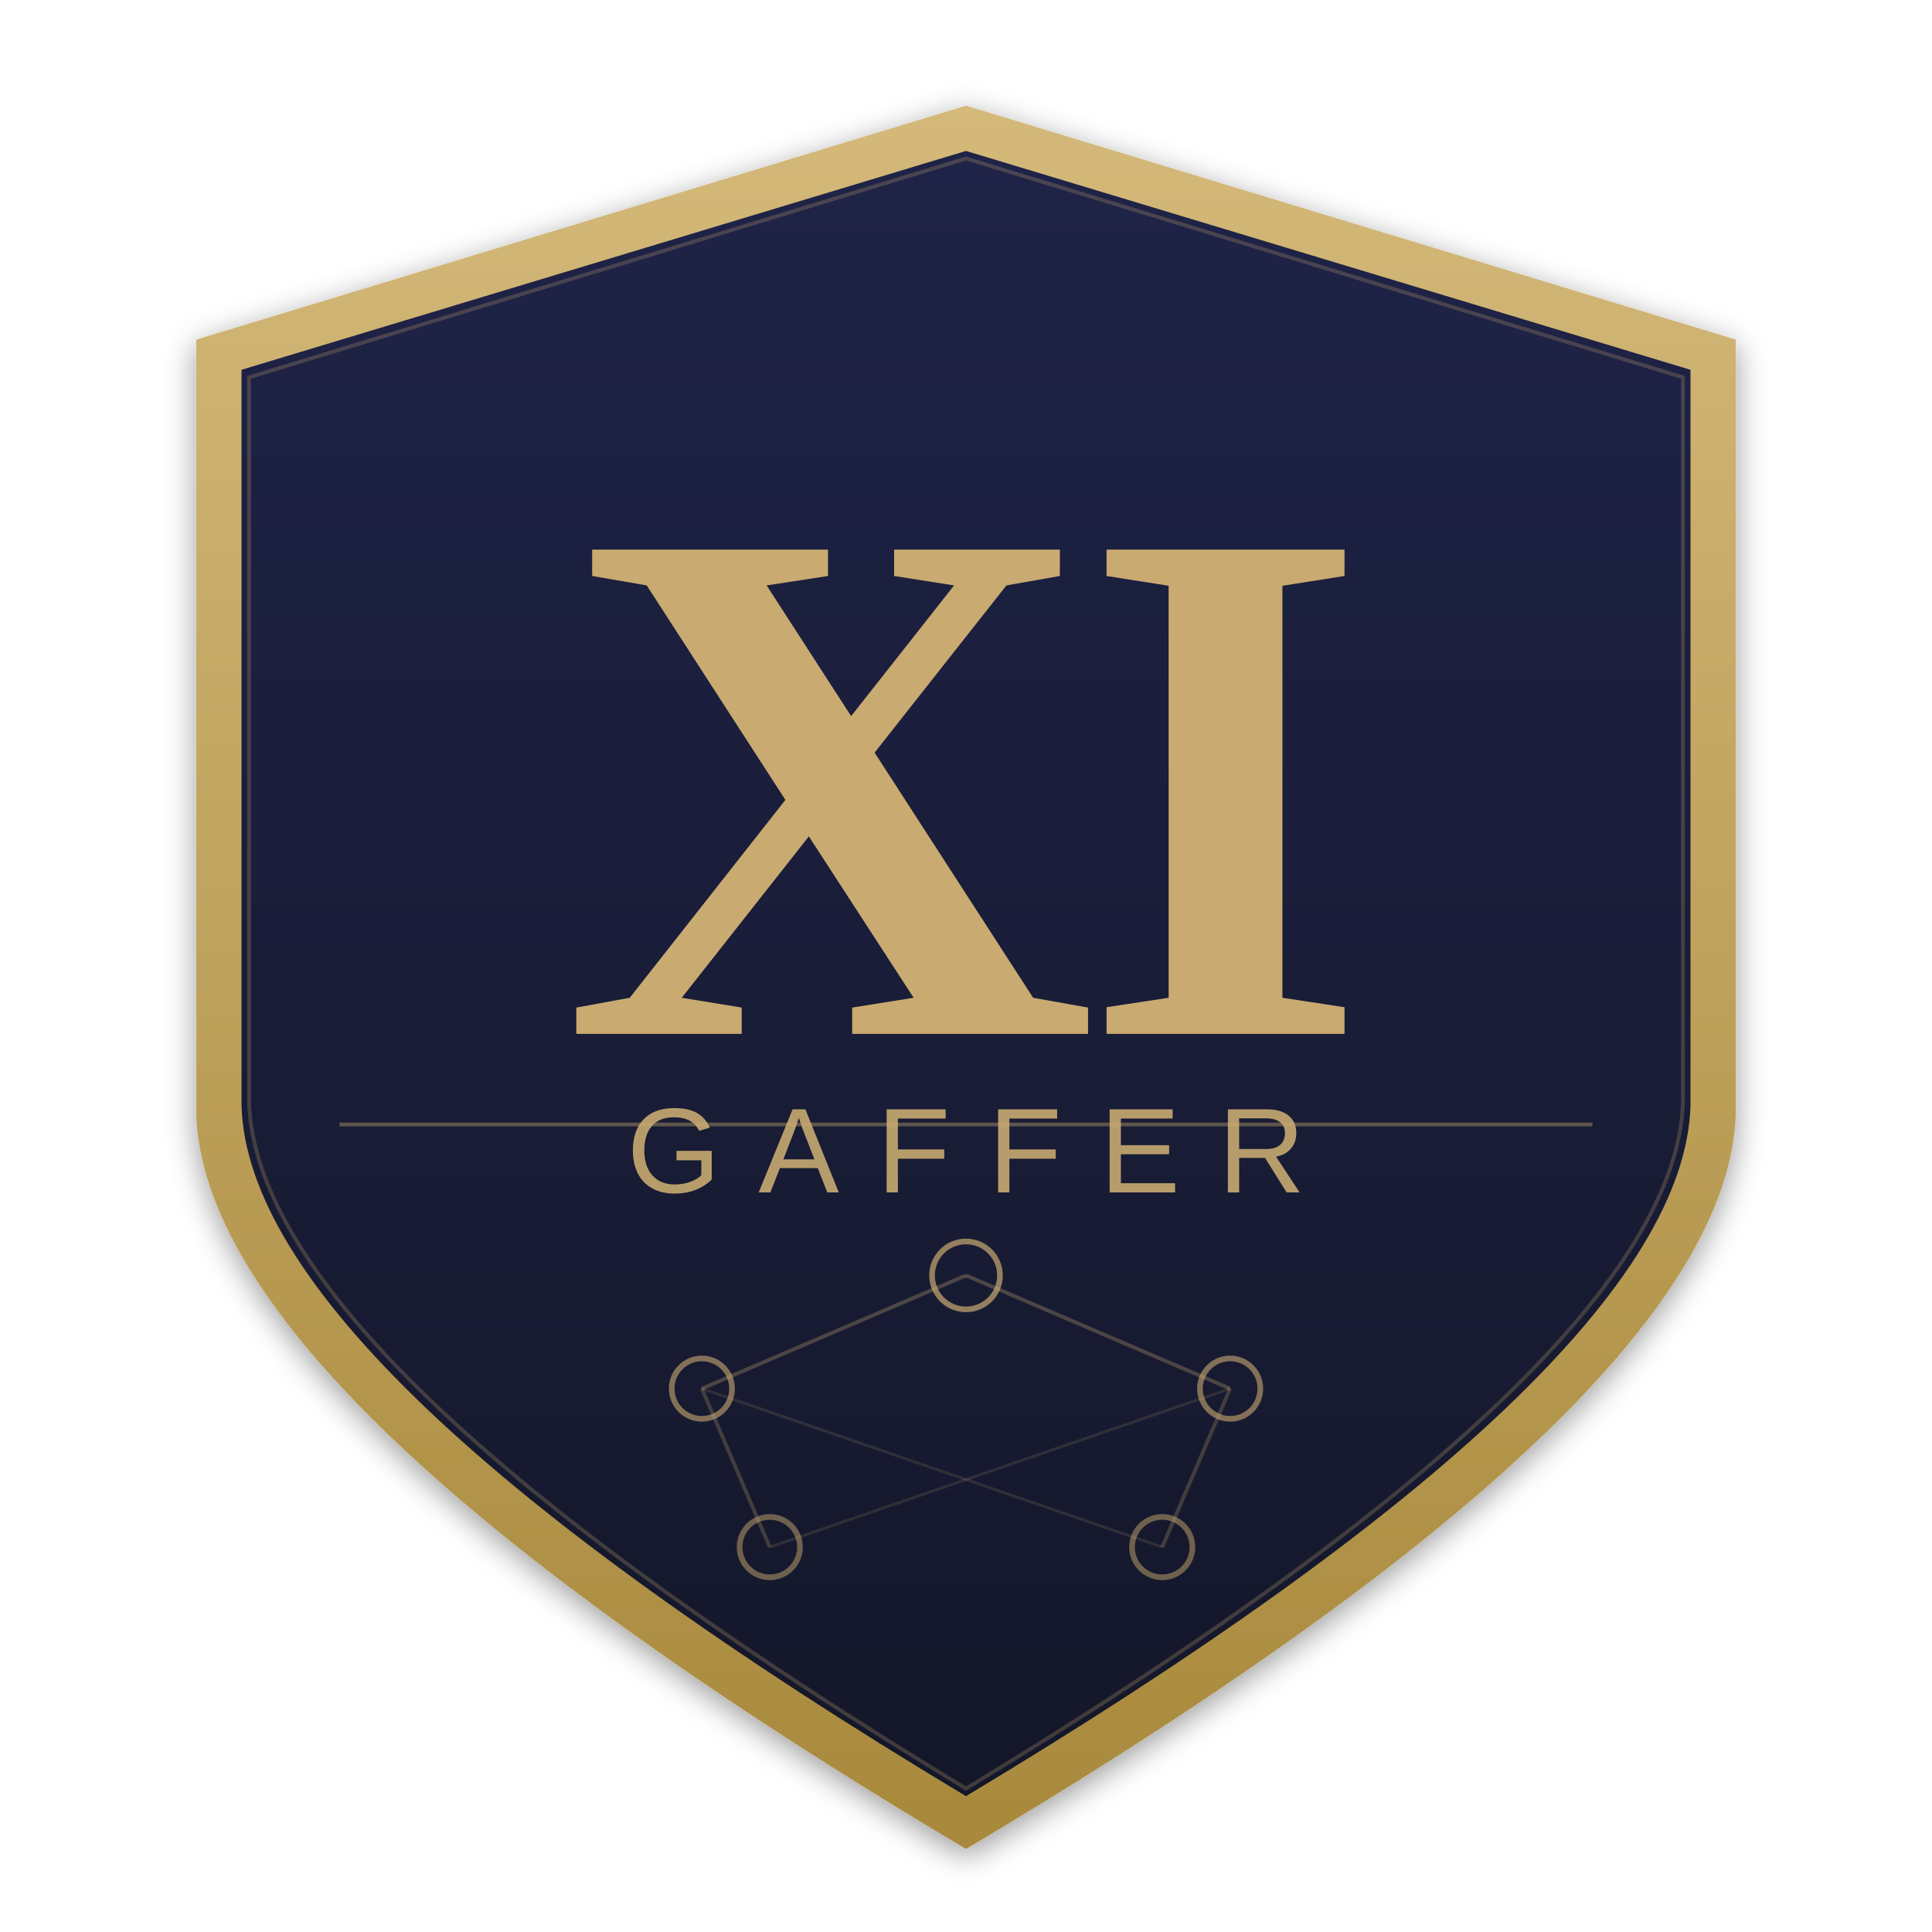
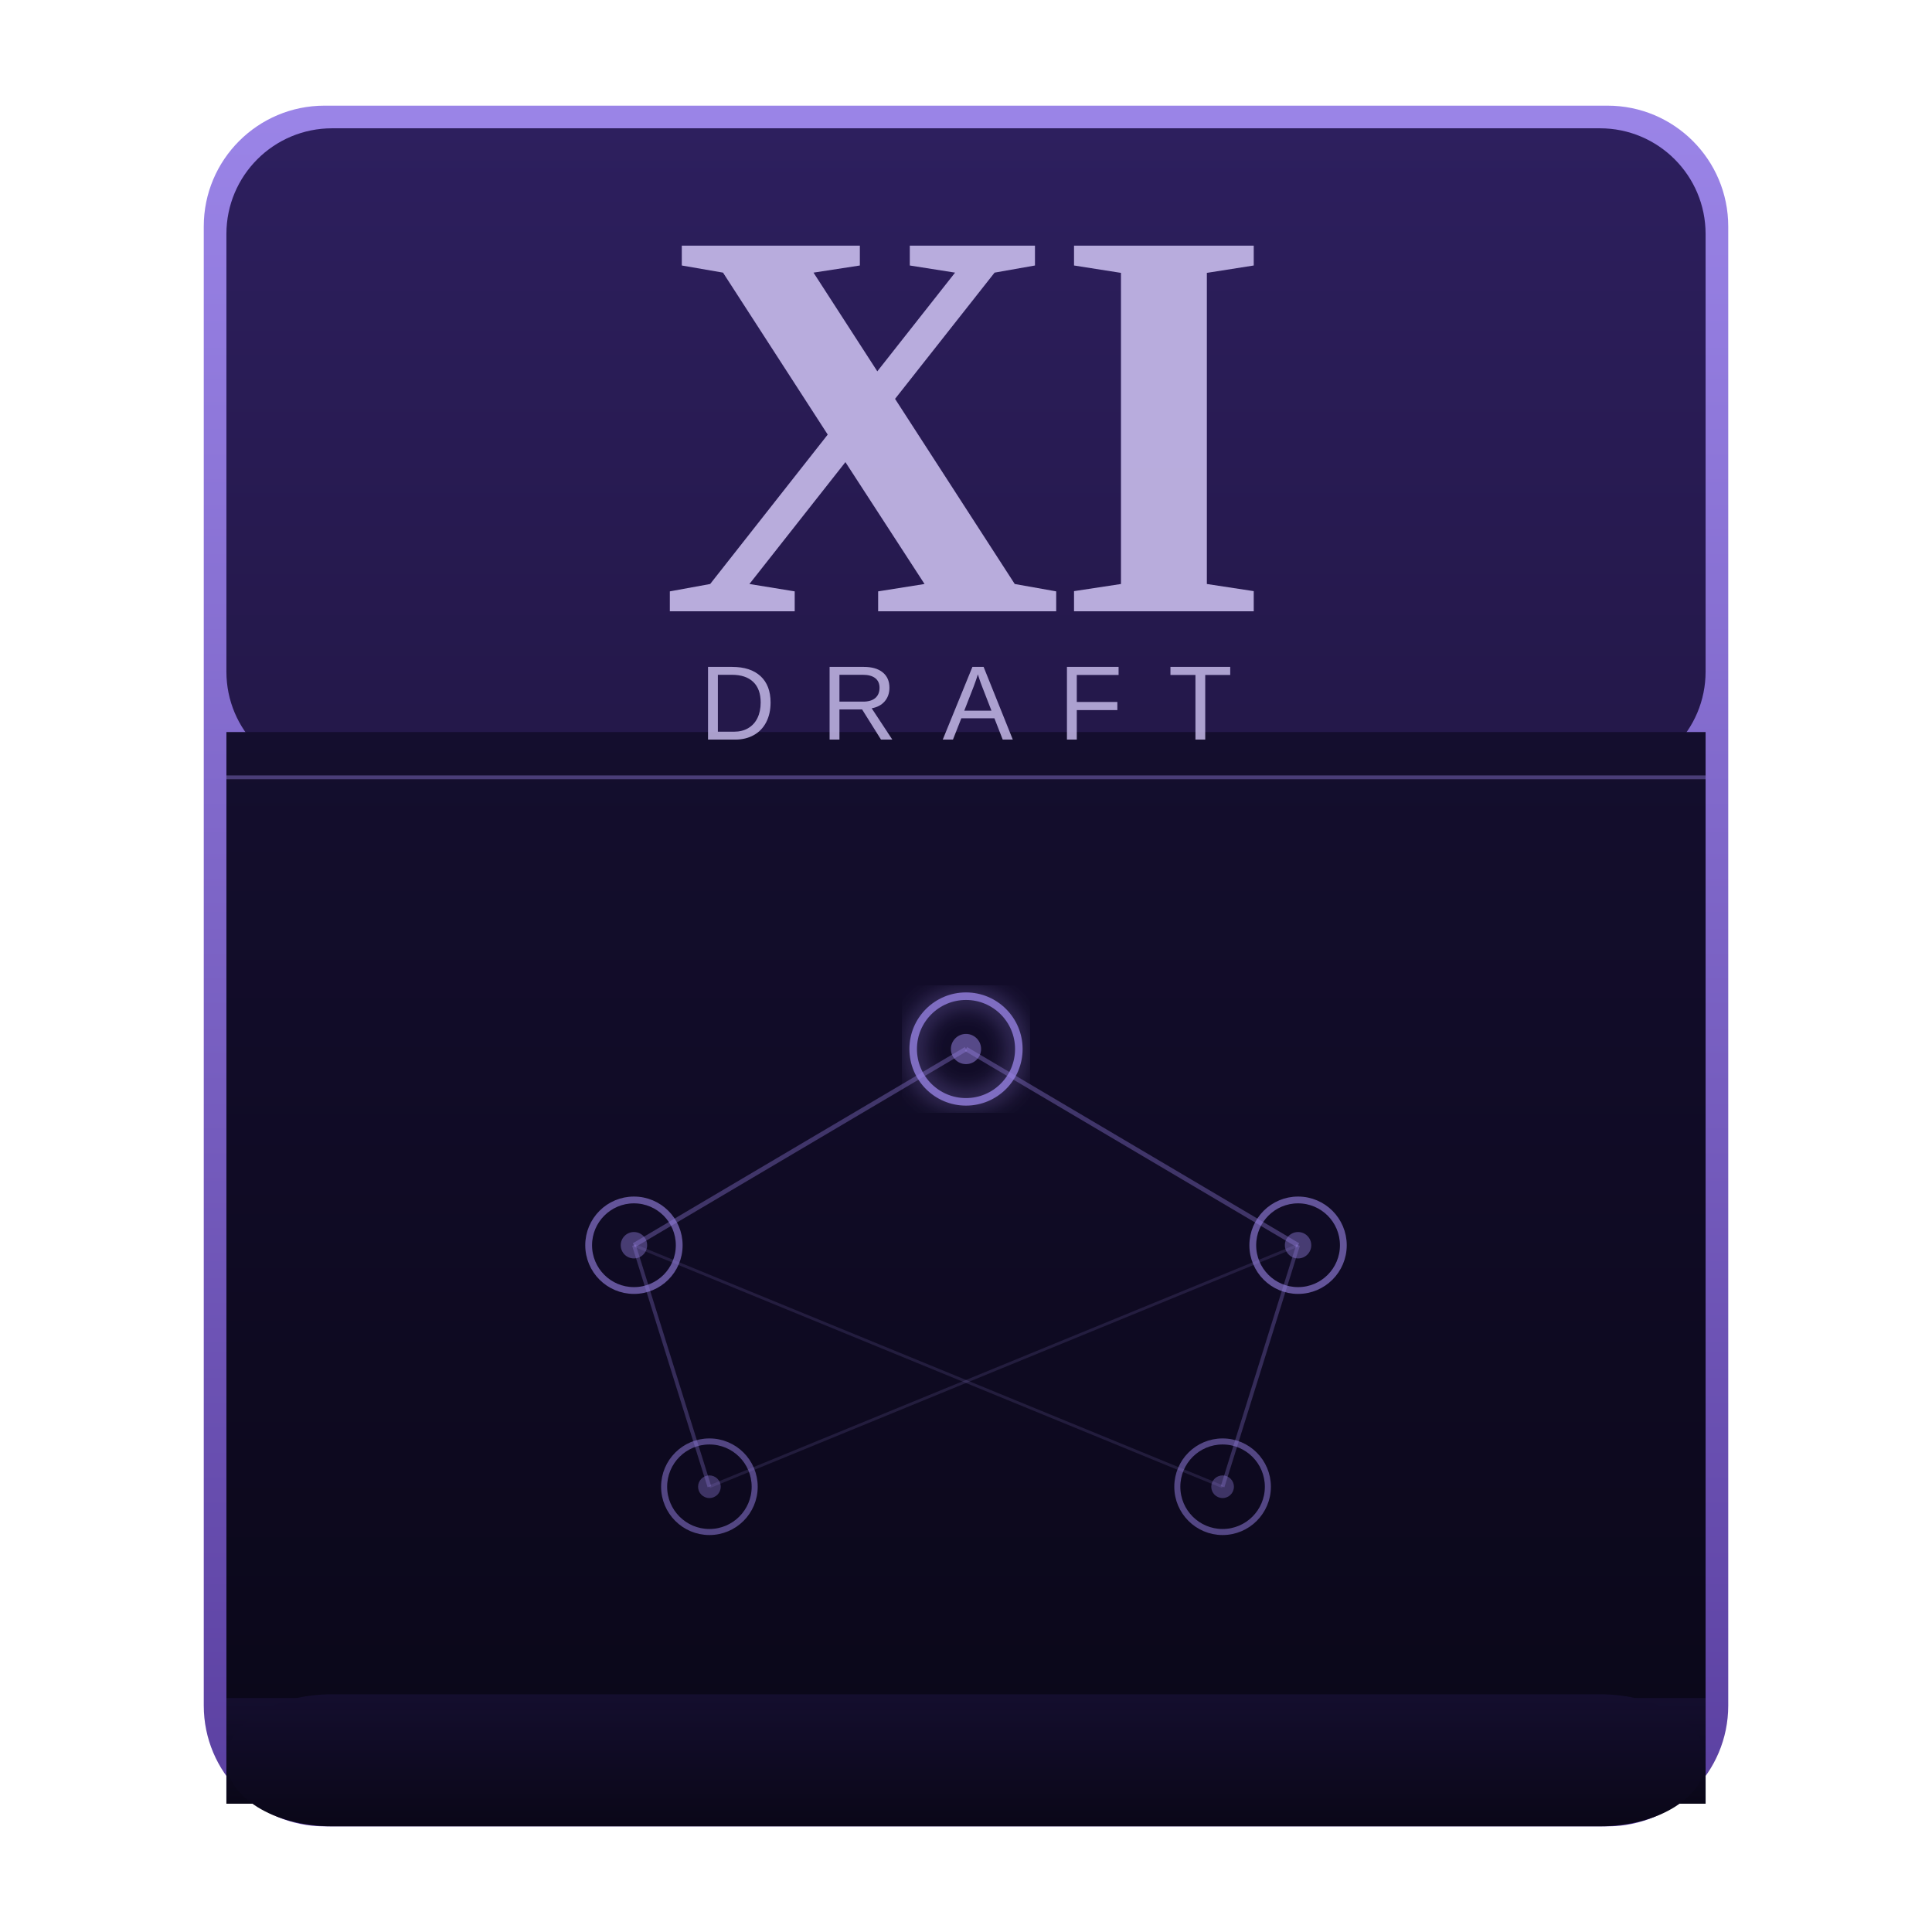
<svg xmlns="http://www.w3.org/2000/svg" viewBox="0 0 512 512" width="512" height="512">
  <defs>
-     <linearGradient id="shieldFill" x1="0%" y1="0%" x2="0%" y2="100%">
-       <stop offset="0%" stop-color="#1f2347" />
-       <stop offset="100%" stop-color="#141729" />
+     <linearGradient id="cardTop" x1="0%" y1="0%" x2="0%" y2="100%">
+       <stop offset="0%" stop-color="#2d1f5e" />
+       <stop offset="100%" stop-color="#231748" />
    </linearGradient>
-     <linearGradient id="goldBorder" x1="0%" y1="0%" x2="0%" y2="100%">
-       <stop offset="0%" stop-color="#D4B97A" />
-       <stop offset="100%" stop-color="#A8893C" />
+     <linearGradient id="cardBot" x1="0%" y1="0%" x2="0%" y2="100%">
+       <stop offset="0%" stop-color="#140e2e" />
+       <stop offset="100%" stop-color="#0a0718" />
    </linearGradient>
-     <filter id="innerShadow">
-       <feDropShadow dx="0" dy="2" stdDeviation="4" flood-color="#000" flood-opacity="0.4" />
+     <linearGradient id="borderGrad" x1="0%" y1="0%" x2="0%" y2="100%">
+       <stop offset="0%" stop-color="#9b85e8" />
+       <stop offset="100%" stop-color="#5a3fa0" />
+     </linearGradient>
+     <filter id="glow">
+       <feGaussianBlur stdDeviation="3" result="blur" />
+       <feMerge>
+         <feMergeNode in="blur" />
+         <feMergeNode in="SourceGraphic" />
+       </feMerge>
    </filter>
  </defs>
-   <path d="M 256,28     L 460,90     L 460,295     Q 458,370 256,490     Q 54,370 52,295     L 52,90     Z" fill="url(#goldBorder)" filter="url(#innerShadow)" />
-   <path d="M 256,40     L 448,98     L 448,293     Q 446,362 256,476     Q 66,362 64,293     L 64,98     Z" fill="url(#shieldFill)" />
-   <path d="M 256,42     L 446,100     L 446,292     Q 444,360 256,474     Q 68,360 66,292     L 66,100     Z" fill="none" stroke="#C9AA71" stroke-width="1" stroke-opacity="0.25" />
-   <line x1="90" y1="298" x2="422" y2="298" stroke="#C9AA71" stroke-width="1" stroke-opacity="0.4" />
-   <text x="256" y="274" text-anchor="middle" font-family="'Georgia', 'Times New Roman', serif" font-size="196" font-weight="700" fill="#C9AA71" letter-spacing="-4">XI</text>
-   <text x="256" y="254" text-anchor="middle" font-family="'Georgia', 'Times New Roman', serif" font-size="38" font-weight="400" fill="#C9AA71" letter-spacing="14" opacity="0.0">GAFFER</text>
-   <text x="256" y="316" text-anchor="middle" font-family="'Arial', 'Helvetica', sans-serif" font-size="32" font-weight="400" fill="#C9AA71" letter-spacing="10" opacity="0.9">GAFFER</text>
-   <circle cx="256" cy="338" r="9" fill="none" stroke="#C9AA71" stroke-width="1.5" stroke-opacity="0.7" />
-   <circle cx="186" cy="368" r="8" fill="none" stroke="#C9AA71" stroke-width="1.5" stroke-opacity="0.6" />
-   <circle cx="326" cy="368" r="8" fill="none" stroke="#C9AA71" stroke-width="1.5" stroke-opacity="0.6" />
-   <circle cx="204" cy="410" r="8" fill="none" stroke="#C9AA71" stroke-width="1.5" stroke-opacity="0.5" />
-   <circle cx="308" cy="410" r="8" fill="none" stroke="#C9AA71" stroke-width="1.5" stroke-opacity="0.5" />
-   <line x1="256" y1="338" x2="186" y2="368" stroke="#C9AA71" stroke-width="1" stroke-opacity="0.3" />
-   <line x1="256" y1="338" x2="326" y2="368" stroke="#C9AA71" stroke-width="1" stroke-opacity="0.3" />
-   <line x1="186" y1="368" x2="204" y2="410" stroke="#C9AA71" stroke-width="1" stroke-opacity="0.25" />
-   <line x1="326" y1="368" x2="308" y2="410" stroke="#C9AA71" stroke-width="1" stroke-opacity="0.25" />
-   <line x1="186" y1="368" x2="308" y2="410" stroke="#C9AA71" stroke-width="0.75" stroke-opacity="0.15" />
-   <line x1="326" y1="368" x2="204" y2="410" stroke="#C9AA71" stroke-width="0.75" stroke-opacity="0.15" />
+   <rect x="54" y="28" width="404" height="456" rx="32" fill="url(#borderGrad)" />
+   <rect x="60" y="34" width="392" height="172" rx="28" fill="url(#cardTop)" />
+   <rect x="60" y="194" width="392" height="284" rx="0" fill="url(#cardBot)" />
+   <rect x="60" y="450" width="392" height="28" rx="0" ry="0" fill="url(#cardBot)" />
+   <rect x="60" y="449" width="392" height="35" rx="28" fill="url(#cardBot)" />
+   <line x1="60" y1="206" x2="452" y2="206" stroke="#9b85e8" stroke-width="1" stroke-opacity="0.4" />
+   <text x="256" y="162" text-anchor="middle" font-family="Georgia, 'Times New Roman', serif" font-size="148" font-weight="700" fill="#c4b8e8" opacity="0.92" letter-spacing="-2">XI</text>
+   <text x="256" y="196" text-anchor="middle" font-family="Arial, Helvetica, sans-serif" font-size="28" font-weight="400" fill="#c4b8e8" letter-spacing="12" opacity="0.85">DRAFT</text>
+   <circle cx="256" cy="278" r="14" fill="none" stroke="#9b85e8" stroke-width="2" stroke-opacity="0.75" filter="url(#glow)" />
+   <circle cx="256" cy="278" r="4" fill="#9b85e8" opacity="0.5" />
+   <circle cx="168" cy="330" r="12" fill="none" stroke="#9b85e8" stroke-width="1.8" stroke-opacity="0.6" />
+   <circle cx="168" cy="330" r="3.5" fill="#9b85e8" opacity="0.4" />
+   <circle cx="344" cy="330" r="12" fill="none" stroke="#9b85e8" stroke-width="1.8" stroke-opacity="0.6" />
+   <circle cx="344" cy="330" r="3.5" fill="#9b85e8" opacity="0.4" />
+   <circle cx="188" cy="394" r="12" fill="none" stroke="#9b85e8" stroke-width="1.6" stroke-opacity="0.5" />
+   <circle cx="188" cy="394" r="3" fill="#9b85e8" opacity="0.35" />
+   <circle cx="324" cy="394" r="12" fill="none" stroke="#9b85e8" stroke-width="1.6" stroke-opacity="0.5" />
+   <circle cx="324" cy="394" r="3" fill="#9b85e8" opacity="0.35" />
+   <line x1="256" y1="278" x2="168" y2="330" stroke="#9b85e8" stroke-width="1.2" stroke-opacity="0.35" />
+   <line x1="256" y1="278" x2="344" y2="330" stroke="#9b85e8" stroke-width="1.2" stroke-opacity="0.35" />
+   <line x1="168" y1="330" x2="188" y2="394" stroke="#9b85e8" stroke-width="1" stroke-opacity="0.28" />
+   <line x1="344" y1="330" x2="324" y2="394" stroke="#9b85e8" stroke-width="1" stroke-opacity="0.28" />
+   <line x1="168" y1="330" x2="324" y2="394" stroke="#9b85e8" stroke-width="0.75" stroke-opacity="0.15" />
+   <line x1="344" y1="330" x2="188" y2="394" stroke="#9b85e8" stroke-width="0.75" stroke-opacity="0.15" />
</svg>
